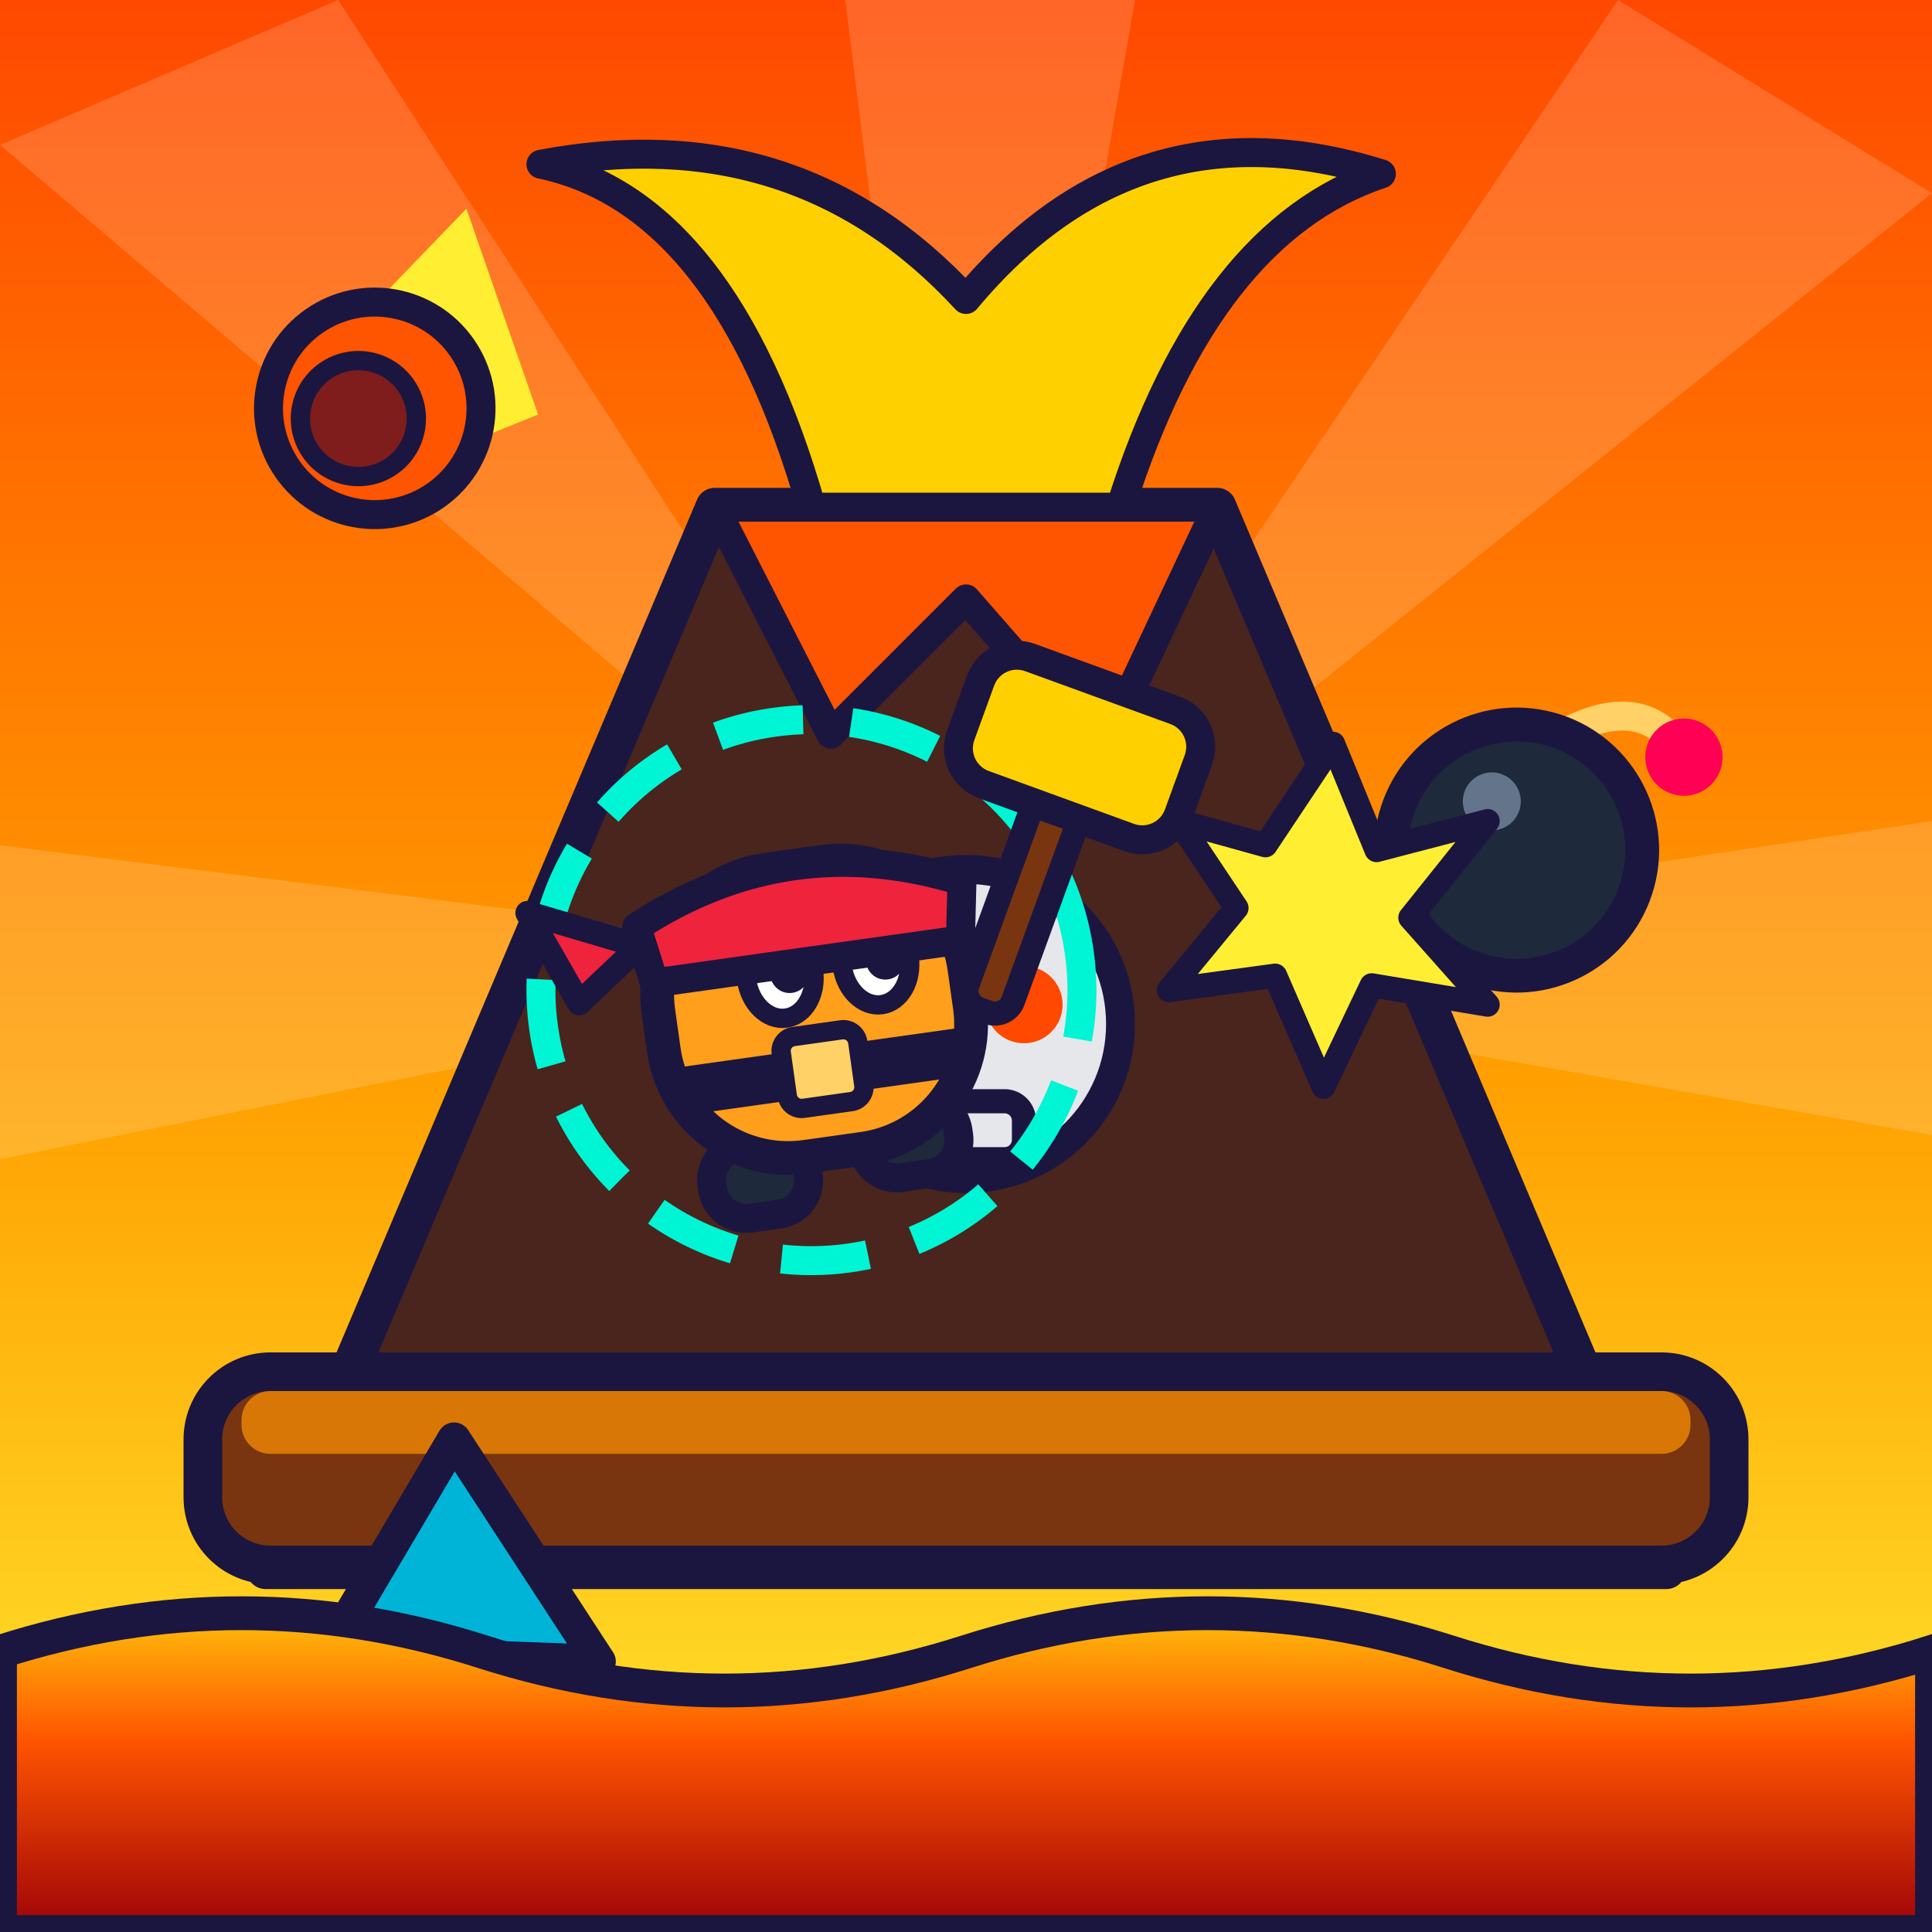
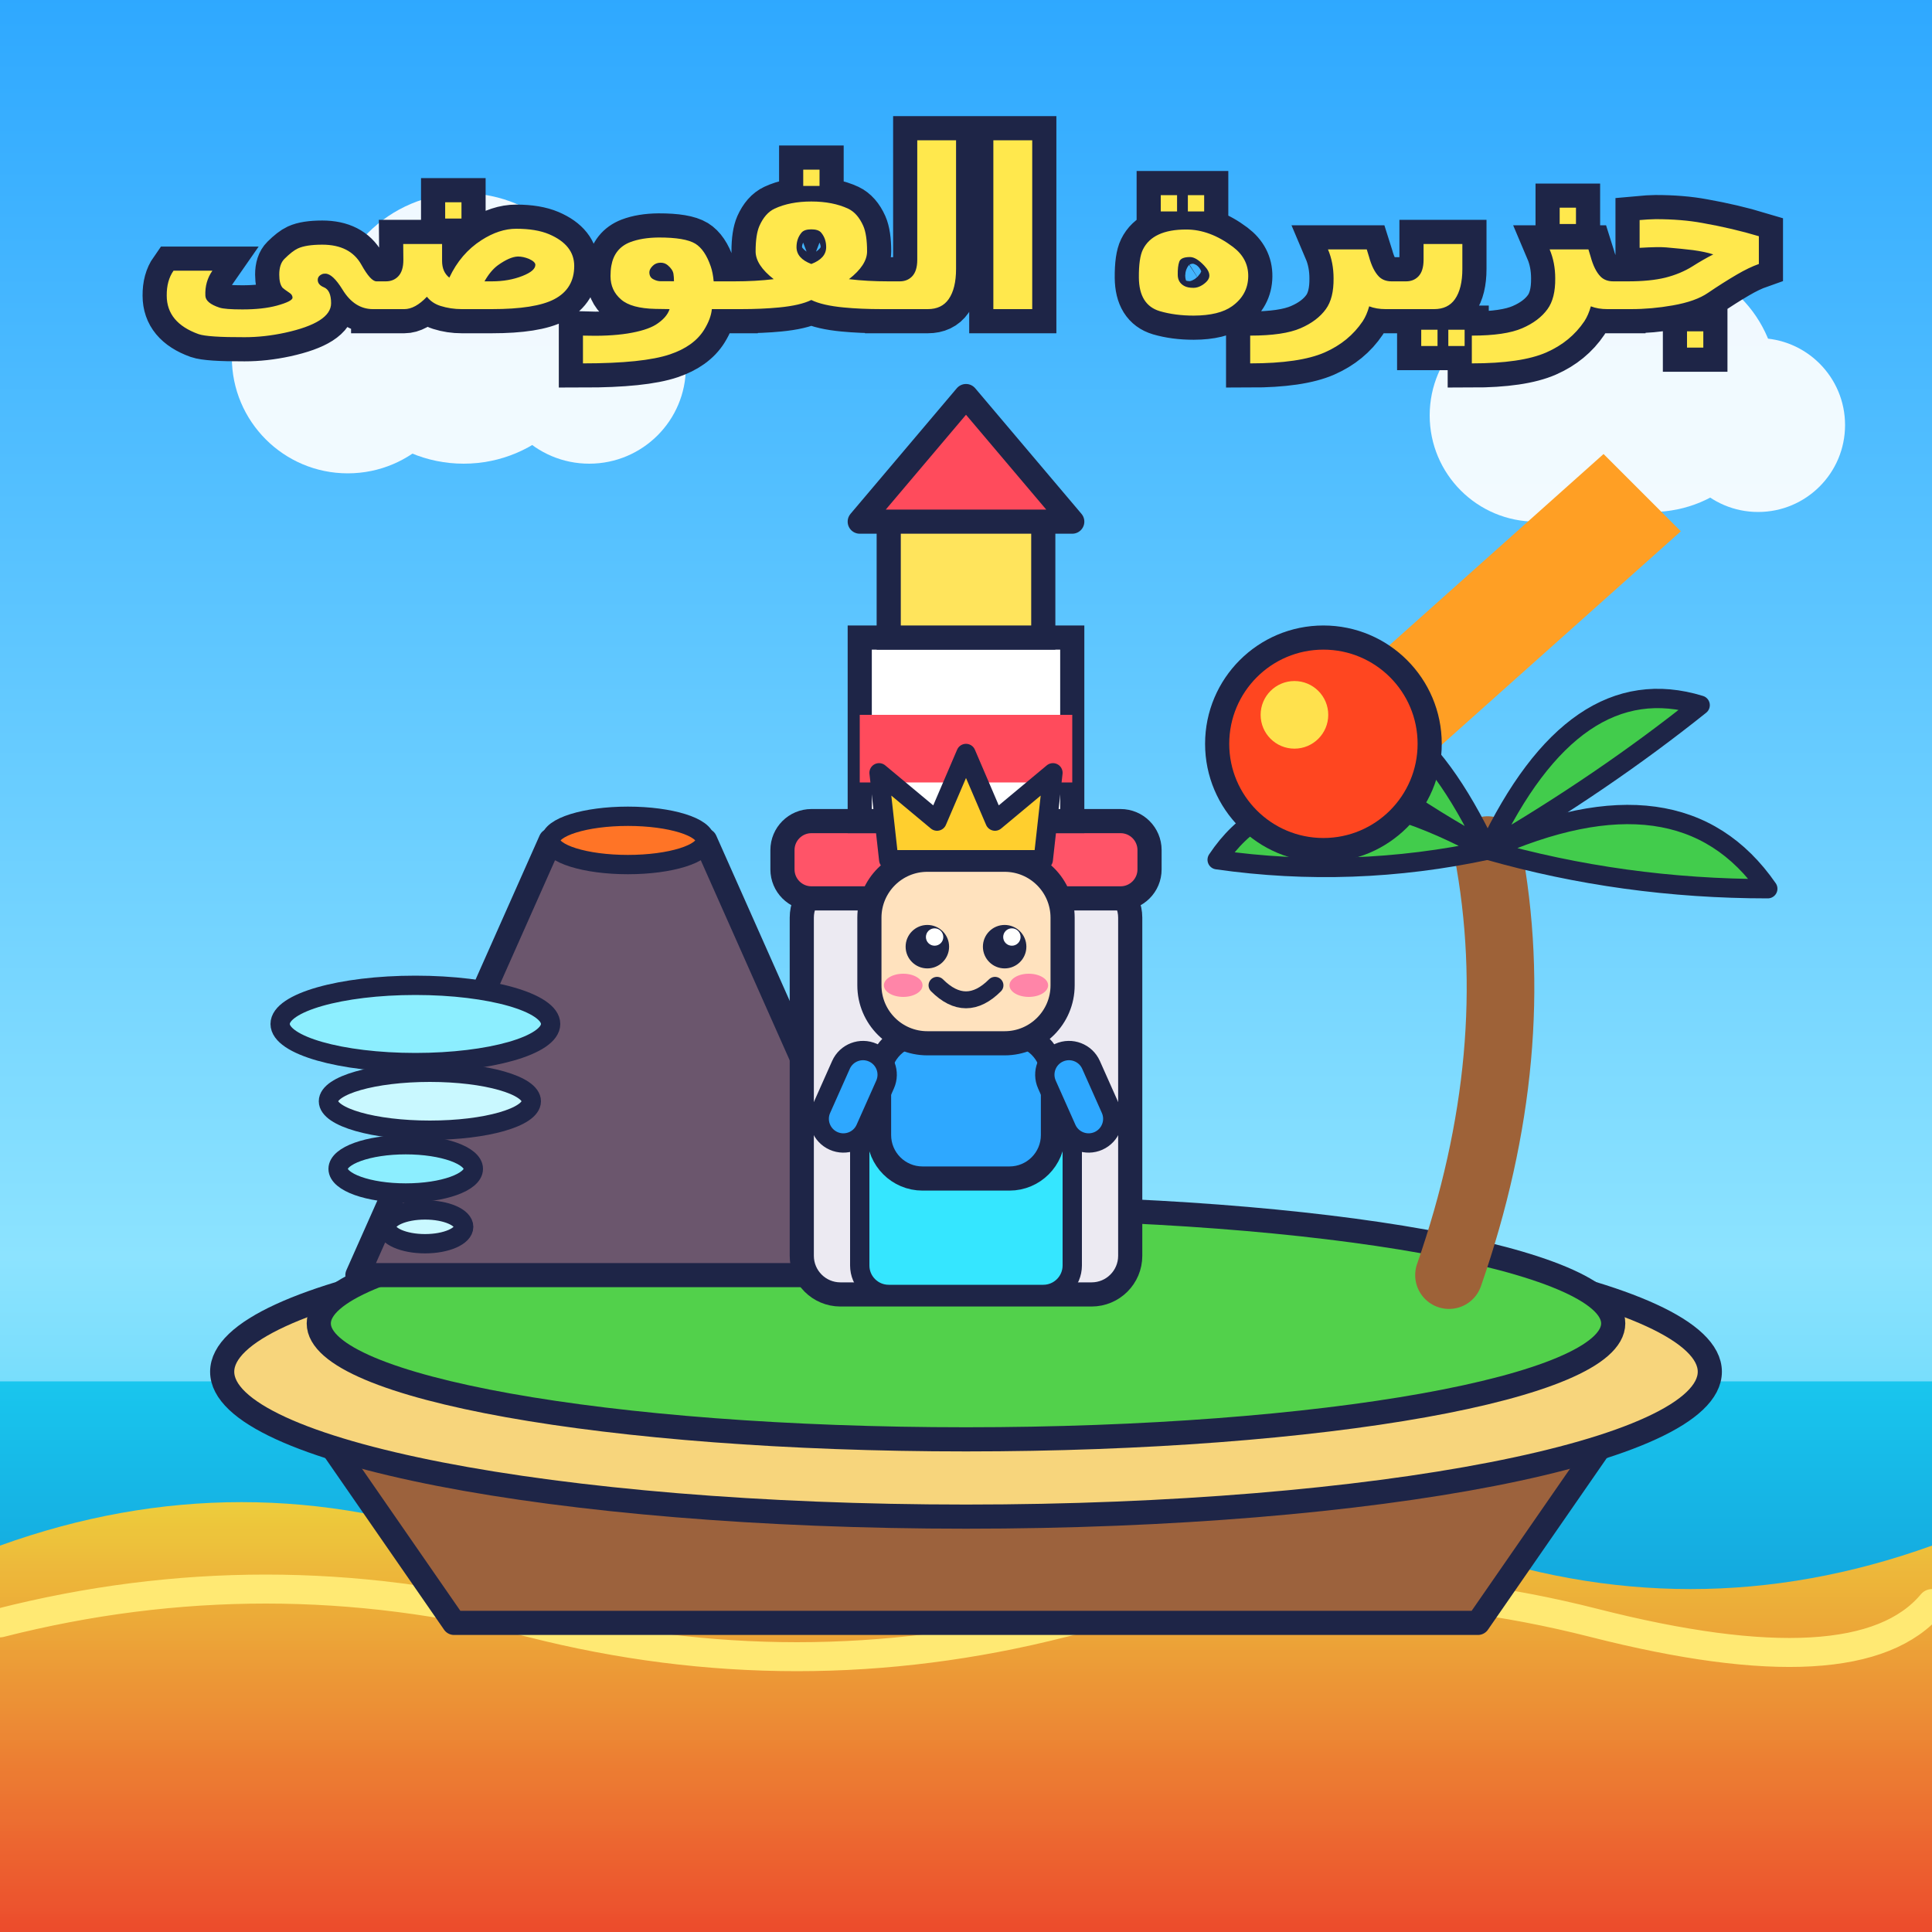
<svg xmlns="http://www.w3.org/2000/svg" viewBox="0 0 400 400">
  <defs>
    <linearGradient id="sky" x1="0" y1="0" x2="0" y2="1">
-       <stop offset="0%" stop-color="#ff4800" />
-       <stop offset="55%" stop-color="#ff9e00" />
-       <stop offset="100%" stop-color="#ffee32" />
+       <stop offset="0" stop-color="#2ea8ff" />
+       <stop offset="0.65" stop-color="#8ce3ff" />
+       <stop offset="1" stop-color="#1cc4ec" />
+     </linearGradient>
+     <linearGradient id="sea" x1="0" y1="0" x2="0" y2="1">
+       <stop offset="0" stop-color="#19c6ee" />
+       <stop offset="1" stop-color="#0b77c4" />
    </linearGradient>
    <linearGradient id="lava" x1="0" y1="0" x2="0" y2="1">
-       <stop offset="0%" stop-color="#ffbe0b" />
-       <stop offset="40%" stop-color="#ff5400" />
-       <stop offset="100%" stop-color="#9d0208" />
+       <stop offset="0" stop-color="#ffcf2e" />
+       <stop offset="1" stop-color="#ff4820" />
    </linearGradient>
  </defs>
  <rect width="400" height="400" fill="url(#sky)" />
-   <g fill="#fff" opacity="0.16">
-     <polygon points="200,200 0,30 70,0" />
-     <polygon points="200,200 175,0 235,0" />
-     <polygon points="200,200 335,0 400,40" />
-     <polygon points="200,200 400,170 400,235" />
-     <polygon points="200,200 0,175 0,240" />
+   <g fill="#ffffff" opacity="0.92">
+     <circle cx="72" cy="74" r="24" />
+     <circle cx="96" cy="68" r="28" />
+     <circle cx="122" cy="76" r="20" />
+     <circle cx="318" cy="86" r="22" />
+     <circle cx="342" cy="80" r="26" />
+     <circle cx="364" cy="88" r="18" />
  </g>
-   <path d="M55 325 L148 105 L252 105 L345 325 Z" fill="#4a251d" stroke="#1b1640" stroke-width="8" stroke-linejoin="round" />
-   <path d="M148 105 L172 152 L200 124 L228 156 L252 105 Z" fill="#ff5400" stroke="#1b1640" stroke-width="6" stroke-linejoin="round" />
-   <path d="M168 105 Q150 42 112 34 Q165 24 200 62 Q235 20 286 36 Q250 48 232 105 Z" fill="#ffd000" stroke="#1b1640" stroke-width="6" stroke-linejoin="round" />
-   <circle cx="200" cy="212" r="32" fill="#e5e7eb" stroke="#1b1640" stroke-width="6" />
-   <circle cx="188" cy="208" r="8" fill="#ff4800" />
-   <circle cx="212" cy="208" r="8" fill="#ff4800" />
-   <rect x="188" y="228" width="24" height="12" rx="4" fill="#e5e7eb" stroke="#1b1640" stroke-width="5" />
-   <g transform="translate(76 82) rotate(-32)">
-     <path d="M-18 -8 L38 -22 L28 22 L-18 14 Z" fill="#ffee32" />
-     <circle cx="0" cy="3" r="22" fill="#ff5400" stroke="#1b1640" stroke-width="6" />
-     <circle cx="-4" cy="3" r="12" fill="#7f1d1d" stroke="#1b1640" stroke-width="4" />
+   <rect y="286" width="400" height="114" fill="url(#sea)" />
+   <path d="M0 320 Q50 302 100 320 T200 320 T300 320 T400 320 V400 H0 Z" fill="url(#lava)" opacity="0.92" />
+   <path d="M0 336 Q55 322 110 336 T220 336 T330 336 T400 332" fill="none" stroke="#ffe973" stroke-width="6" stroke-linecap="round" />
+   <polygon points="58,284 342,284 306,336 94,336" fill="#9c623d" stroke="#1e2547" stroke-width="5" stroke-linejoin="round" />
+   <ellipse cx="200" cy="284" rx="154" ry="30" fill="#f7d57c" stroke="#1e2547" stroke-width="5" />
+   <ellipse cx="200" cy="274" rx="134" ry="24" fill="#52d14b" stroke="#1e2547" stroke-width="5" />
+   <polygon points="74,264 114,174 146,174 186,264" fill="#6b566d" stroke="#1e2547" stroke-width="5" stroke-linejoin="round" />
+   <ellipse cx="130" cy="174" rx="16" ry="5" fill="#ff7426" stroke="#1e2547" stroke-width="4" />
+   <rect x="166" y="182" width="68" height="86" rx="8" fill="#eceaf2" stroke="#1e2547" stroke-width="5" />
+   <rect x="178" y="218" width="44" height="50" rx="6" fill="#35e6ff" stroke="#1e2547" stroke-width="4" />
+   <rect x="162" y="170" width="76" height="16" rx="6" fill="#ff5468" stroke="#1e2547" stroke-width="5" />
+   <rect x="178" y="132" width="44" height="38" fill="#ffffff" stroke="#1e2547" stroke-width="5" />
+   <rect x="178" y="148" width="44" height="14" fill="#ff4b5c" />
+   <rect x="184" y="106" width="32" height="26" fill="#ffe45c" stroke="#1e2547" stroke-width="5" />
+   <polygon points="178,108 200,82 222,108" fill="#ff4b5c" stroke="#1e2547" stroke-width="5" stroke-linejoin="round" />
+   <path d="M300 264 Q316 218 308 176" fill="none" stroke="#9e6238" stroke-width="14" stroke-linecap="round" />
+   <g fill="#42cc4c" stroke="#1e2547" stroke-width="4" stroke-linejoin="round">
+     <path d="M308 176 Q348 158 366 184 Q336 184 308 176 Z" />
+     <path d="M308 176 Q268 154 252 178 Q280 182 308 176 Z" />
+     <path d="M308 176 Q326 138 352 146 Q332 162 308 176 Z" />
+     <path d="M308 176 Q290 138 268 148 Q286 164 308 176 Z" />
  </g>
-   <rect x="42" y="284" width="316" height="40" rx="14" fill="#78350f" stroke="#1b1640" stroke-width="8" />
-   <rect x="50" y="288" width="300" height="13" rx="6" fill="#d97706" />
-   <g transform="translate(314 176) rotate(18)">
-     <path d="M0 -24 Q14 -40 26 -30" fill="none" stroke="#ffd166" stroke-width="6" stroke-linecap="round" />
-     <circle cx="27" cy="-29" r="8" fill="#ff0054" />
-     <circle cx="0" cy="0" r="26" fill="#1e293b" stroke="#1b1640" stroke-width="7" />
-     <circle cx="-8" cy="-8" r="6" fill="#64748b" />
+   <g stroke="#1e2547" stroke-width="4">
+     <ellipse cx="86" cy="212" rx="28" ry="8" fill="#8ceeff" />
+     <ellipse cx="89" cy="228" rx="21" ry="6" fill="#c9f8ff" />
+     <ellipse cx="84" cy="242" rx="14" ry="5" fill="#8ceeff" />
+     <ellipse cx="88" cy="254" rx="8" ry="3.5" fill="#c9f8ff" />
  </g>
-   <polygon points="262,175 276,154 285,176 308,170 292,190 308,208 284,204 274,225 264,202 242,205 256,188 244,170" fill="#ffee32" stroke="#1b1640" stroke-width="5" stroke-linejoin="round" />
-   <g transform="translate(168 205) rotate(-8)">
-     <circle cx="0" cy="0" r="56" fill="none" stroke="#00f5d4" stroke-width="6" stroke-dasharray="18 10" />
-     <rect x="-26" y="30" width="20" height="15" rx="7" fill="#1e293b" stroke="#1b1640" stroke-width="6" />
-     <rect x="6" y="26" width="20" height="15" rx="7" fill="#1e293b" stroke="#1b1640" stroke-width="6" />
-     <rect x="-32" y="-26" width="64" height="60" rx="26" fill="#ff9f1c" stroke="#1b1640" stroke-width="7" />
-     <rect x="-31" y="12" width="62" height="10" fill="#1b1640" />
-     <rect x="-8" y="9" width="16" height="15" rx="3" fill="#ffd166" stroke="#1b1640" stroke-width="4" />
-     <ellipse cx="-6" cy="-4" rx="7" ry="9" fill="#fff" stroke="#1b1640" stroke-width="4" />
-     <ellipse cx="14" cy="-4" rx="7" ry="9" fill="#fff" stroke="#1b1640" stroke-width="4" />
-     <circle cx="-4" cy="-4" r="4" fill="#1b1640" />
-     <circle cx="16" cy="-4" r="4" fill="#1b1640" />
-     <path d="M-34 -18 Q0 -34 34 -18 L32 -6 L-32 -6 Z" fill="#ef233c" stroke="#1b1640" stroke-width="6" stroke-linejoin="round" />
-     <path d="M-34 -14 L-56 -24 L-48 -4 Z" fill="#ef233c" stroke="#1b1640" stroke-width="5" stroke-linejoin="round" />
-     <g transform="translate(46 -12) rotate(28)">
-       <rect x="-5" y="-28" width="10" height="52" rx="4" fill="#78350f" stroke="#1b1640" stroke-width="5" />
-       <rect x="-24" y="-48" width="48" height="28" rx="8" fill="#ffd000" stroke="#1b1640" stroke-width="6" />
-     </g>
+   <path d="M332 94 L276 144 L292 160 L348 110 Z" fill="#ff9f24" />
+   <circle cx="274" cy="154" r="22" fill="#ff4620" stroke="#1e2547" stroke-width="5" />
+   <circle cx="268" cy="148" r="7" fill="#ffe14d" />
+   <g transform="translate(200,210)">
+     <rect x="-18" y="4" width="36" height="30" rx="9" fill="#2ea8ff" stroke="#1e2547" stroke-width="5" />
+     <rect x="-26" y="8" width="10" height="20" rx="5" fill="#2ea8ff" stroke="#1e2547" stroke-width="4" transform="rotate(24 -20 12)" />
+     <rect x="16" y="8" width="10" height="20" rx="5" fill="#2ea8ff" stroke="#1e2547" stroke-width="4" transform="rotate(-24 20 12)" />
+     <rect x="-20" y="-32" width="40" height="38" rx="12" fill="#ffe2be" stroke="#1e2547" stroke-width="5" />
+     <circle cx="-8" cy="-14" r="4.5" fill="#1e2547" />
+     <circle cx="8" cy="-14" r="4.5" fill="#1e2547" />
+     <circle cx="-6.5" cy="-16" r="1.8" fill="#fff" />
+     <circle cx="9.5" cy="-16" r="1.8" fill="#fff" />
+     <ellipse cx="-13" cy="-6" rx="4" ry="2.4" fill="#ff85a8" />
+     <ellipse cx="13" cy="-6" rx="4" ry="2.4" fill="#ff85a8" />
+     <path d="M-6 -6 Q0 0 6 -6" fill="none" stroke="#1e2547" stroke-width="3.5" stroke-linecap="round" />
+     <polygon points="-16,-32 -18,-50 -6,-40 0,-54 6,-40 18,-50 16,-32" fill="#ffcf2e" stroke="#1e2547" stroke-width="4" stroke-linejoin="round" />
  </g>
-   <path d="M68 342 L94 298 L124 344 Z" fill="#00b4d8" stroke="#1b1640" stroke-width="7" stroke-linejoin="round" />
-   <path d="M0 342 Q50 326 100 342 T200 342 T300 342 T400 342 L400 400 L0 400 Z" fill="url(#lava)" stroke="#1b1640" stroke-width="7" />
+   <text x="200" y="64" text-anchor="middle" direction="rtl" font-family="Fredoka, 'Baloo Bhaijaan 2', sans-serif" font-size="46" font-weight="700" fill="#ffe84d" stroke="#1e2547" stroke-width="10" paint-order="stroke fill">جزيرة الفوضى</text>
</svg>
